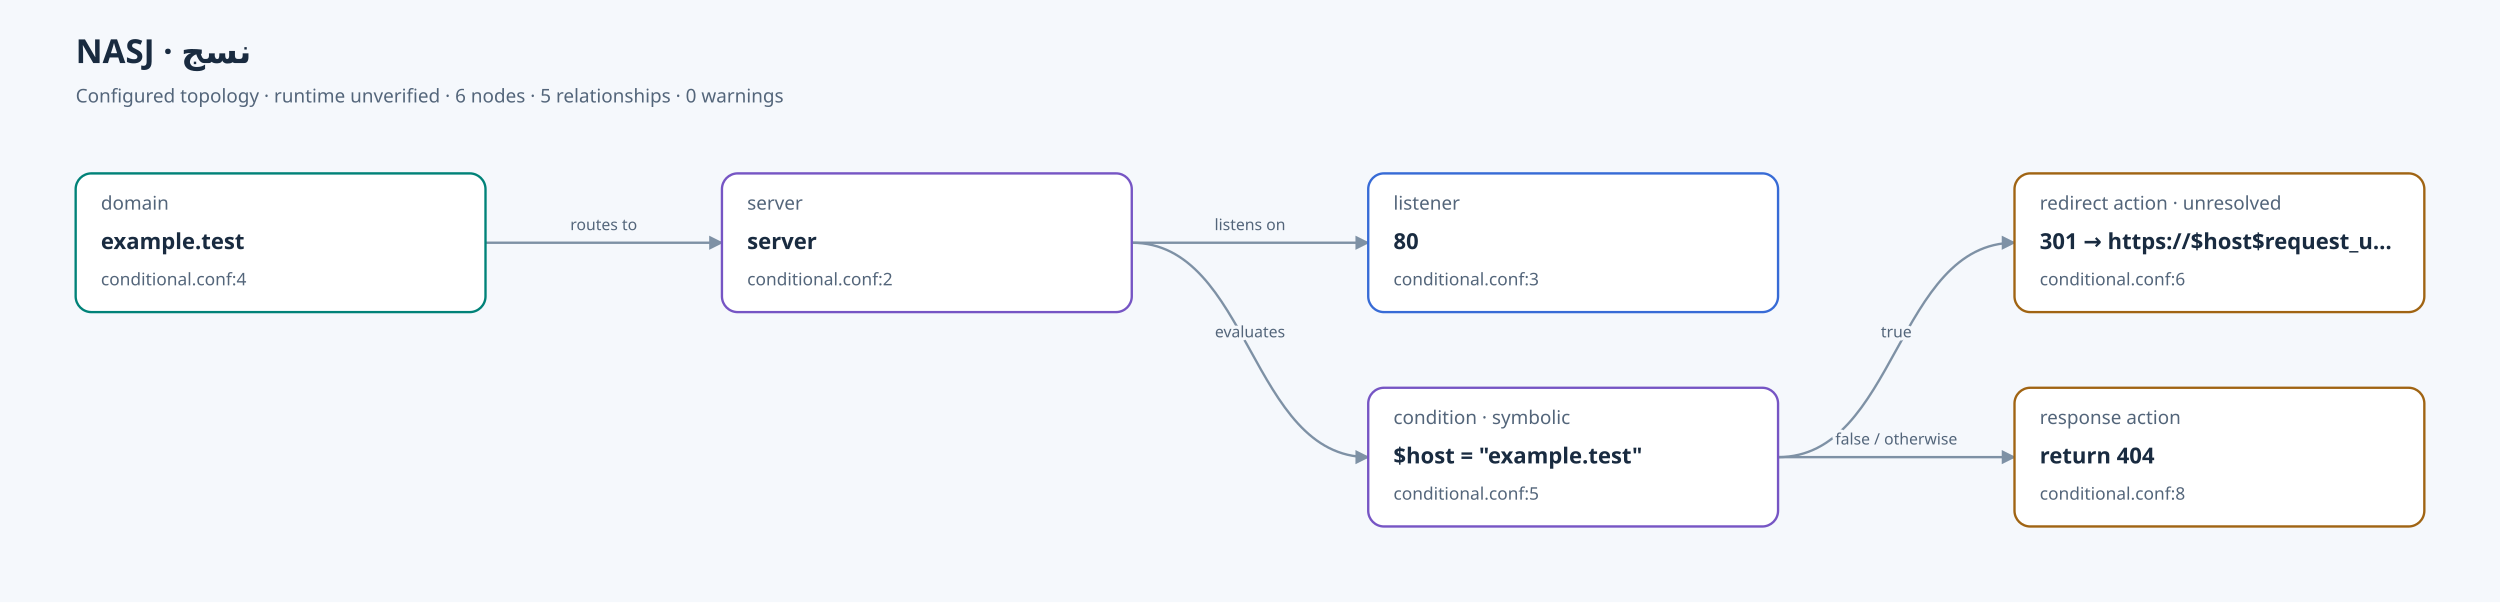
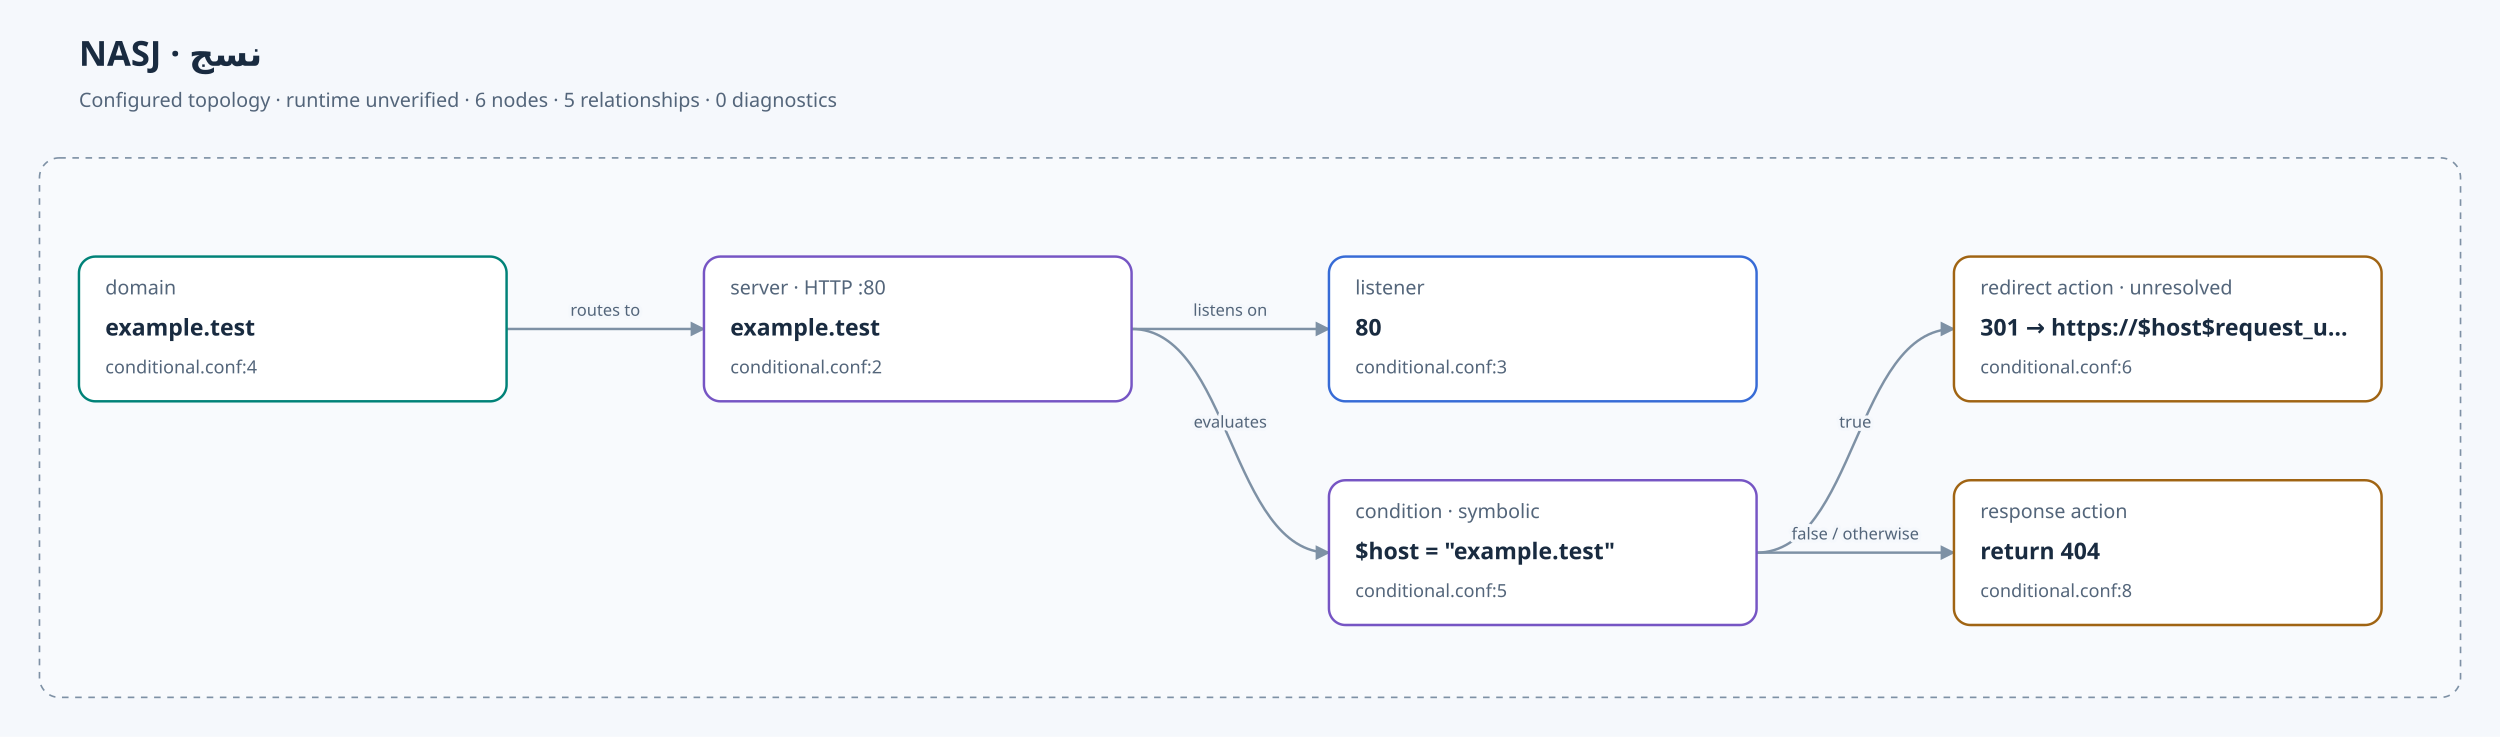
- <svg xmlns="http://www.w3.org/2000/svg" id="topology-graph" viewBox="0 0 1586 382" role="img" aria-labelledby="graph-title graph-description">
+ <svg xmlns="http://www.w3.org/2000/svg" id="topology-graph" viewBox="0 0 1520 448" role="img" aria-labelledby="graph-title graph-description">
  <style>.node-card{fill:var(--card,#fff)}.node-label{font:600 14px system-ui,sans-serif;fill:var(--ink,#192b40)}.node-kind,.node-source,.edge-label,.graph-note{font:12px system-ui,sans-serif;fill:var(--muted,#53657a)}.node-source{font-size:11px}.edge-path{fill:none;stroke:var(--edge,#7e91a5);stroke-width:1.5}.edge-label{font-size:10px;paint-order:stroke;stroke:var(--canvas,#f5f8fc);stroke-width:4px;stroke-linejoin:round}.graph-heading{font:700 21px system-ui,sans-serif;fill:var(--ink,#192b40)}</style>
  <defs>
    <marker id="arrow" viewBox="0 0 10 10" refX="9" refY="5" markerWidth="6" markerHeight="6" orient="auto-start-reverse">
      <path d="M 0 0 L 10 5 L 0 10 z" fill="#7e91a5" />
    </marker>
  </defs>
  <rect width="100%" height="100%" fill="var(--canvas,#f5f8fc)" />
-   <text x="48" y="40" class="graph-heading">NASJ · نسج</text>
-   <text x="48" y="65" class="graph-note">Configured topology · runtime unverified · 6 nodes · 5 relationships · 0 warnings</text>
+   <text x="48" y="40" class="graph-heading svg-heading">NASJ · نسج</text>
+   <text x="48" y="65" class="graph-note svg-summary">Configured topology · runtime unverified · 6 nodes · 5 relationships · 0 diagnostics</text>
+   <g class="vhost-group" data-server="0">
+     <rect x="24" y="96" width="1472" height="328" rx="12" fill="var(--card,#fff)" fill-opacity="0.28" stroke="var(--edge,#7e91a5)" stroke-dasharray="4 4" />
+     <text x="44" y="128" class="graph-heading" />
+   </g>
  <g class="edge" data-edge="0">
-     <path class="edge-path" d="M718 154 C793 154 793 154 868 154" marker-end="url(#arrow)" />
-     <text class="edge-label" x="793" y="146" text-anchor="middle">listens on</text>
+     <path class="edge-path" d="M688 200 C748 200 748 200 808 200" marker-end="url(#arrow)" />
+     <text class="edge-label" x="748" y="192" text-anchor="middle">listens on</text>
  </g>
  <g class="edge" data-edge="1">
-     <path class="edge-path" d="M308 154 C383 154 383 154 458 154" marker-end="url(#arrow)" />
-     <text class="edge-label" x="383" y="146" text-anchor="middle">routes to</text>
+     <path class="edge-path" d="M308 200 C368 200 368 200 428 200" marker-end="url(#arrow)" />
+     <text class="edge-label" x="368" y="192" text-anchor="middle">routes to</text>
  </g>
  <g class="edge" data-edge="2">
-     <path class="edge-path" d="M718 154 C793 154 793 290 868 290" marker-end="url(#arrow)" />
-     <text class="edge-label" x="793" y="214" text-anchor="middle">evaluates</text>
+     <path class="edge-path" d="M688 200 C748 200 748 336 808 336" marker-end="url(#arrow)" />
+     <text class="edge-label" x="748" y="260" text-anchor="middle">evaluates</text>
  </g>
  <g class="edge" data-edge="3">
-     <path class="edge-path" d="M1128 290 C1203 290 1203 154 1278 154" marker-end="url(#arrow)" />
-     <text class="edge-label" x="1203" y="214" text-anchor="middle">true</text>
+     <path class="edge-path" d="M1068 336 C1128 336 1128 200 1188 200" marker-end="url(#arrow)" />
+     <text class="edge-label" x="1128" y="260" text-anchor="middle">true</text>
  </g>
  <g class="edge" data-edge="4">
-     <path class="edge-path" d="M1128 290 C1203 290 1203 290 1278 290" marker-end="url(#arrow)" />
-     <text class="edge-label" x="1203" y="282" text-anchor="middle">false / otherwise</text>
+     <path class="edge-path" d="M1068 336 C1128 336 1128 336 1188 336" marker-end="url(#arrow)" />
+     <text class="edge-label" x="1128" y="328" text-anchor="middle">false / otherwise</text>
  </g>
-   <g class="node" data-node="0" transform="translate(458 110)" tabindex="0" role="group" aria-label="server">
+   <g class="node" data-node="0" transform="translate(428 156)" tabindex="0" role="group" aria-label="example.test · HTTP :80">
    <rect class="node-card" width="260" height="88" rx="10" stroke="#7655c4" stroke-width="1.5" />
-     <text x="16" y="23" class="node-kind">server</text>
-     <text x="16" y="48" class="node-label">server</text>
+     <text x="16" y="23" class="node-kind">server · HTTP :80</text>
+     <text x="16" y="48" class="node-label">example.test</text>
    <text x="16" y="71" class="node-source">conditional.conf:2</text>
  </g>
-   <g class="node" data-node="1" transform="translate(868 110)" tabindex="0" role="group" aria-label="80">
+   <g class="node" data-node="1" transform="translate(808 156)" tabindex="0" role="group" aria-label="80">
    <rect class="node-card" width="260" height="88" rx="10" stroke="#376bd6" stroke-width="1.5" />
    <text x="16" y="23" class="node-kind">listener</text>
    <text x="16" y="48" class="node-label">80</text>
    <text x="16" y="71" class="node-source">conditional.conf:3</text>
  </g>
-   <g class="node" data-node="2" transform="translate(48 110)" tabindex="0" role="group" aria-label="example.test">
+   <g class="node" data-node="2" transform="translate(48 156)" tabindex="0" role="group" aria-label="example.test">
    <rect class="node-card" width="260" height="88" rx="10" stroke="#008278" stroke-width="1.5" />
    <text x="16" y="23" class="node-kind">domain</text>
    <text x="16" y="48" class="node-label">example.test</text>
    <text x="16" y="71" class="node-source">conditional.conf:4</text>
  </g>
-   <g class="node" data-node="3" transform="translate(868 246)" tabindex="0" role="group" aria-label="$host = &quot;example.test&quot;">
+   <g class="node" data-node="3" transform="translate(808 292)" tabindex="0" role="group" aria-label="$host = &quot;example.test&quot;">
    <rect class="node-card" width="260" height="88" rx="10" stroke="#7655c4" stroke-width="1.5" />
    <text x="16" y="23" class="node-kind">condition · symbolic</text>
    <text x="16" y="48" class="node-label">$host = "example.test"</text>
    <text x="16" y="71" class="node-source">conditional.conf:5</text>
  </g>
-   <g class="node" data-node="4" transform="translate(1278 110)" tabindex="0" role="group" aria-label="301 → https://$host$request_uri">
+   <g class="node" data-node="4" transform="translate(1188 156)" tabindex="0" role="group" aria-label="301 → https://$host$request_uri">
    <rect class="node-card" width="260" height="88" rx="10" stroke="#a06413" stroke-width="1.5" />
    <text x="16" y="23" class="node-kind">redirect action · unresolved</text>
    <text x="16" y="48" class="node-label">301 → https://$host$request_u…</text>
    <text x="16" y="71" class="node-source">conditional.conf:6</text>
  </g>
-   <g class="node" data-node="5" transform="translate(1278 246)" tabindex="0" role="group" aria-label="return 404">
+   <g class="node" data-node="5" transform="translate(1188 292)" tabindex="0" role="group" aria-label="return 404">
    <rect class="node-card" width="260" height="88" rx="10" stroke="#a06413" stroke-width="1.5" />
    <text x="16" y="23" class="node-kind">response action</text>
    <text x="16" y="48" class="node-label">return 404</text>
    <text x="16" y="71" class="node-source">conditional.conf:8</text>
  </g>
</svg>
